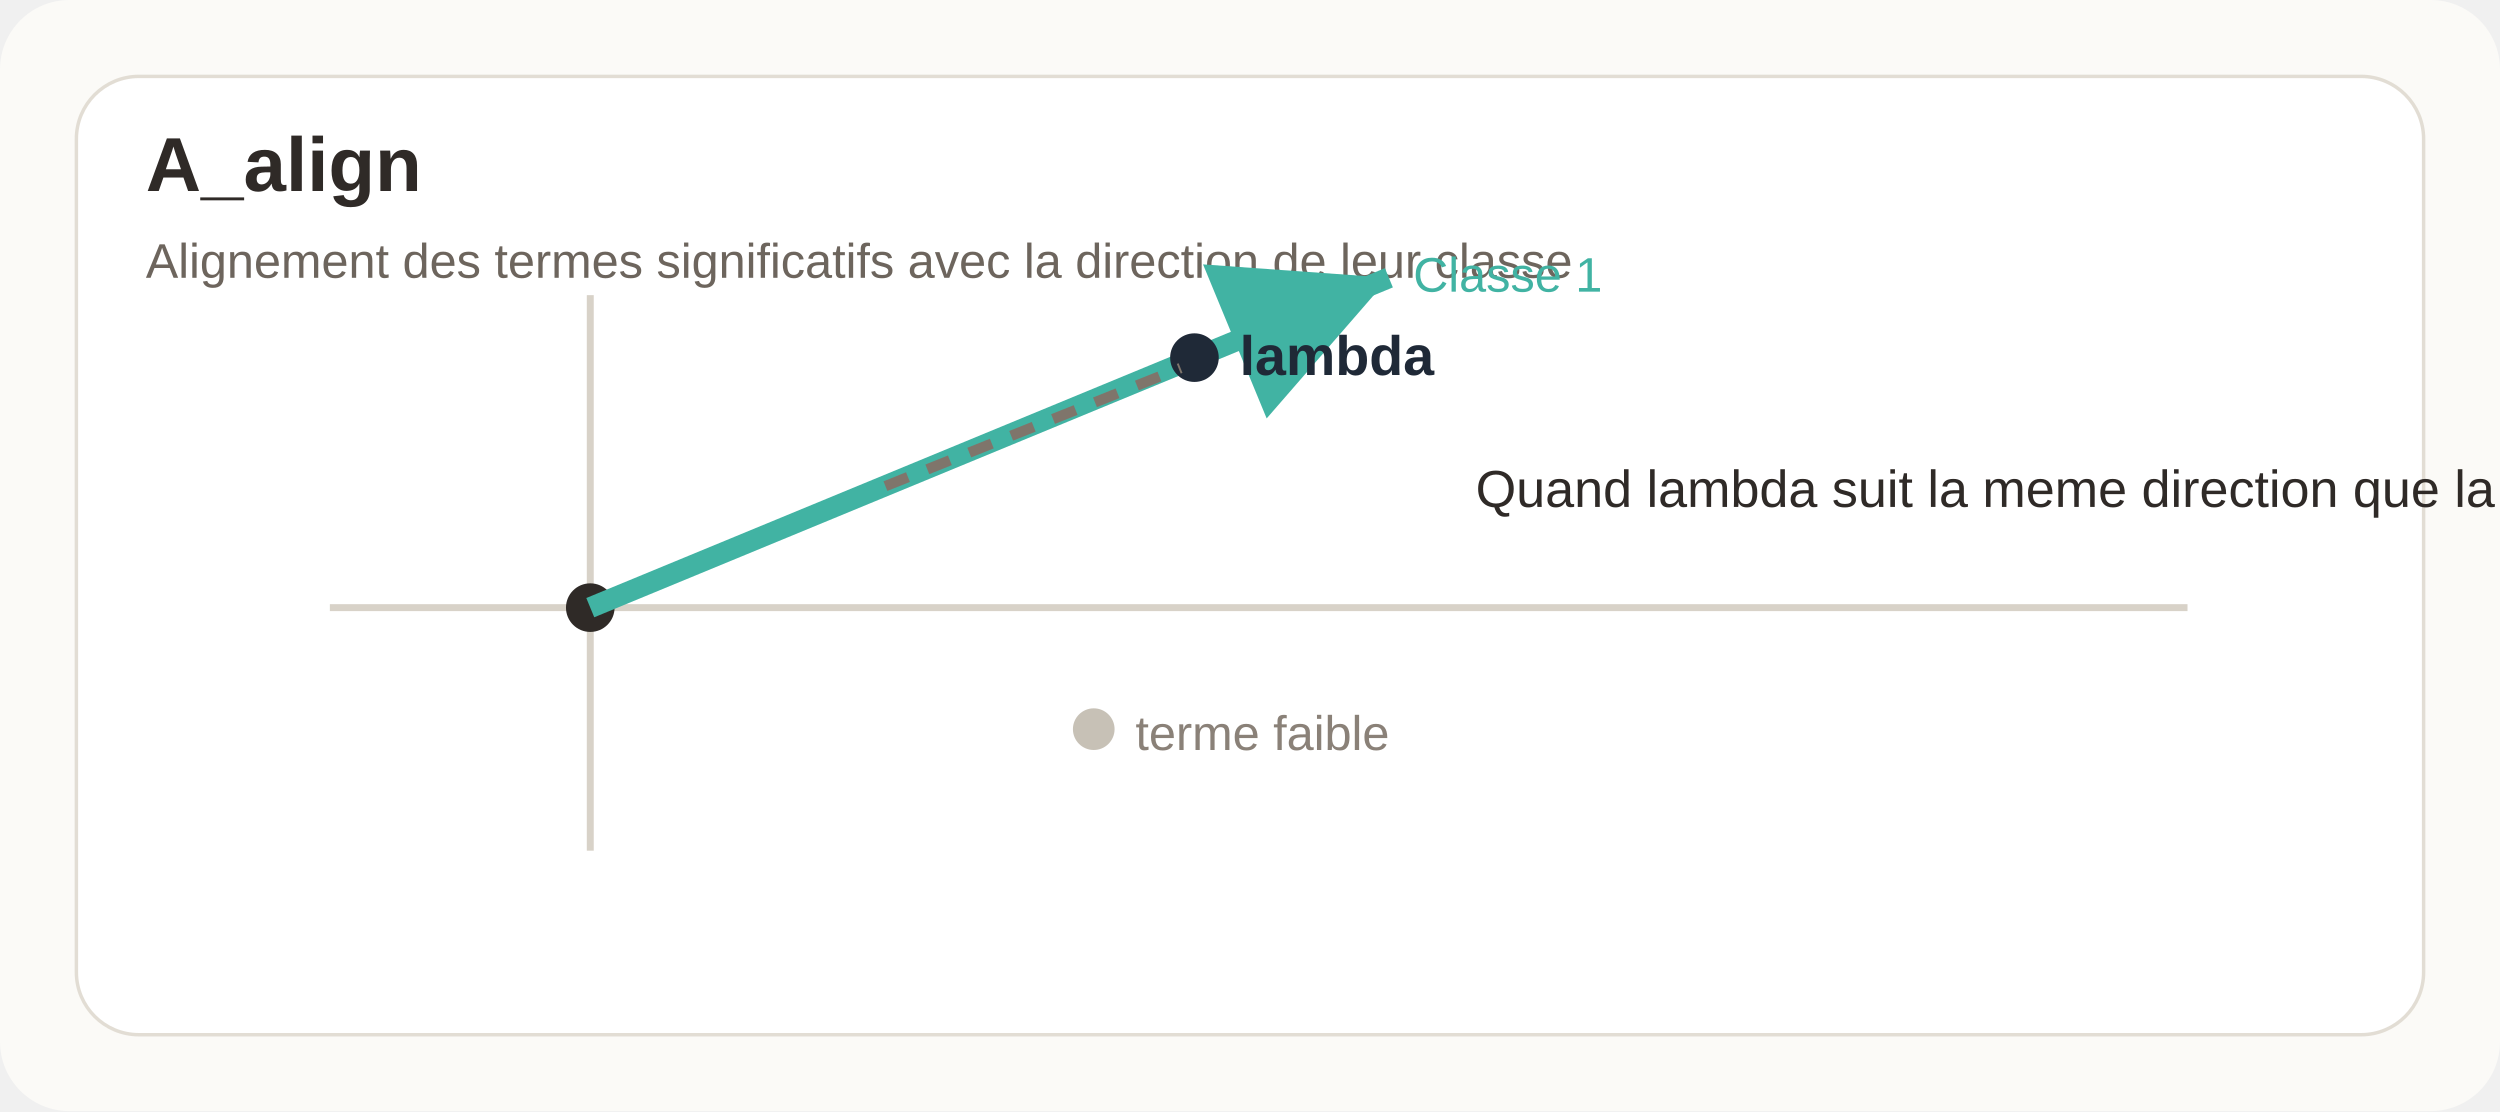
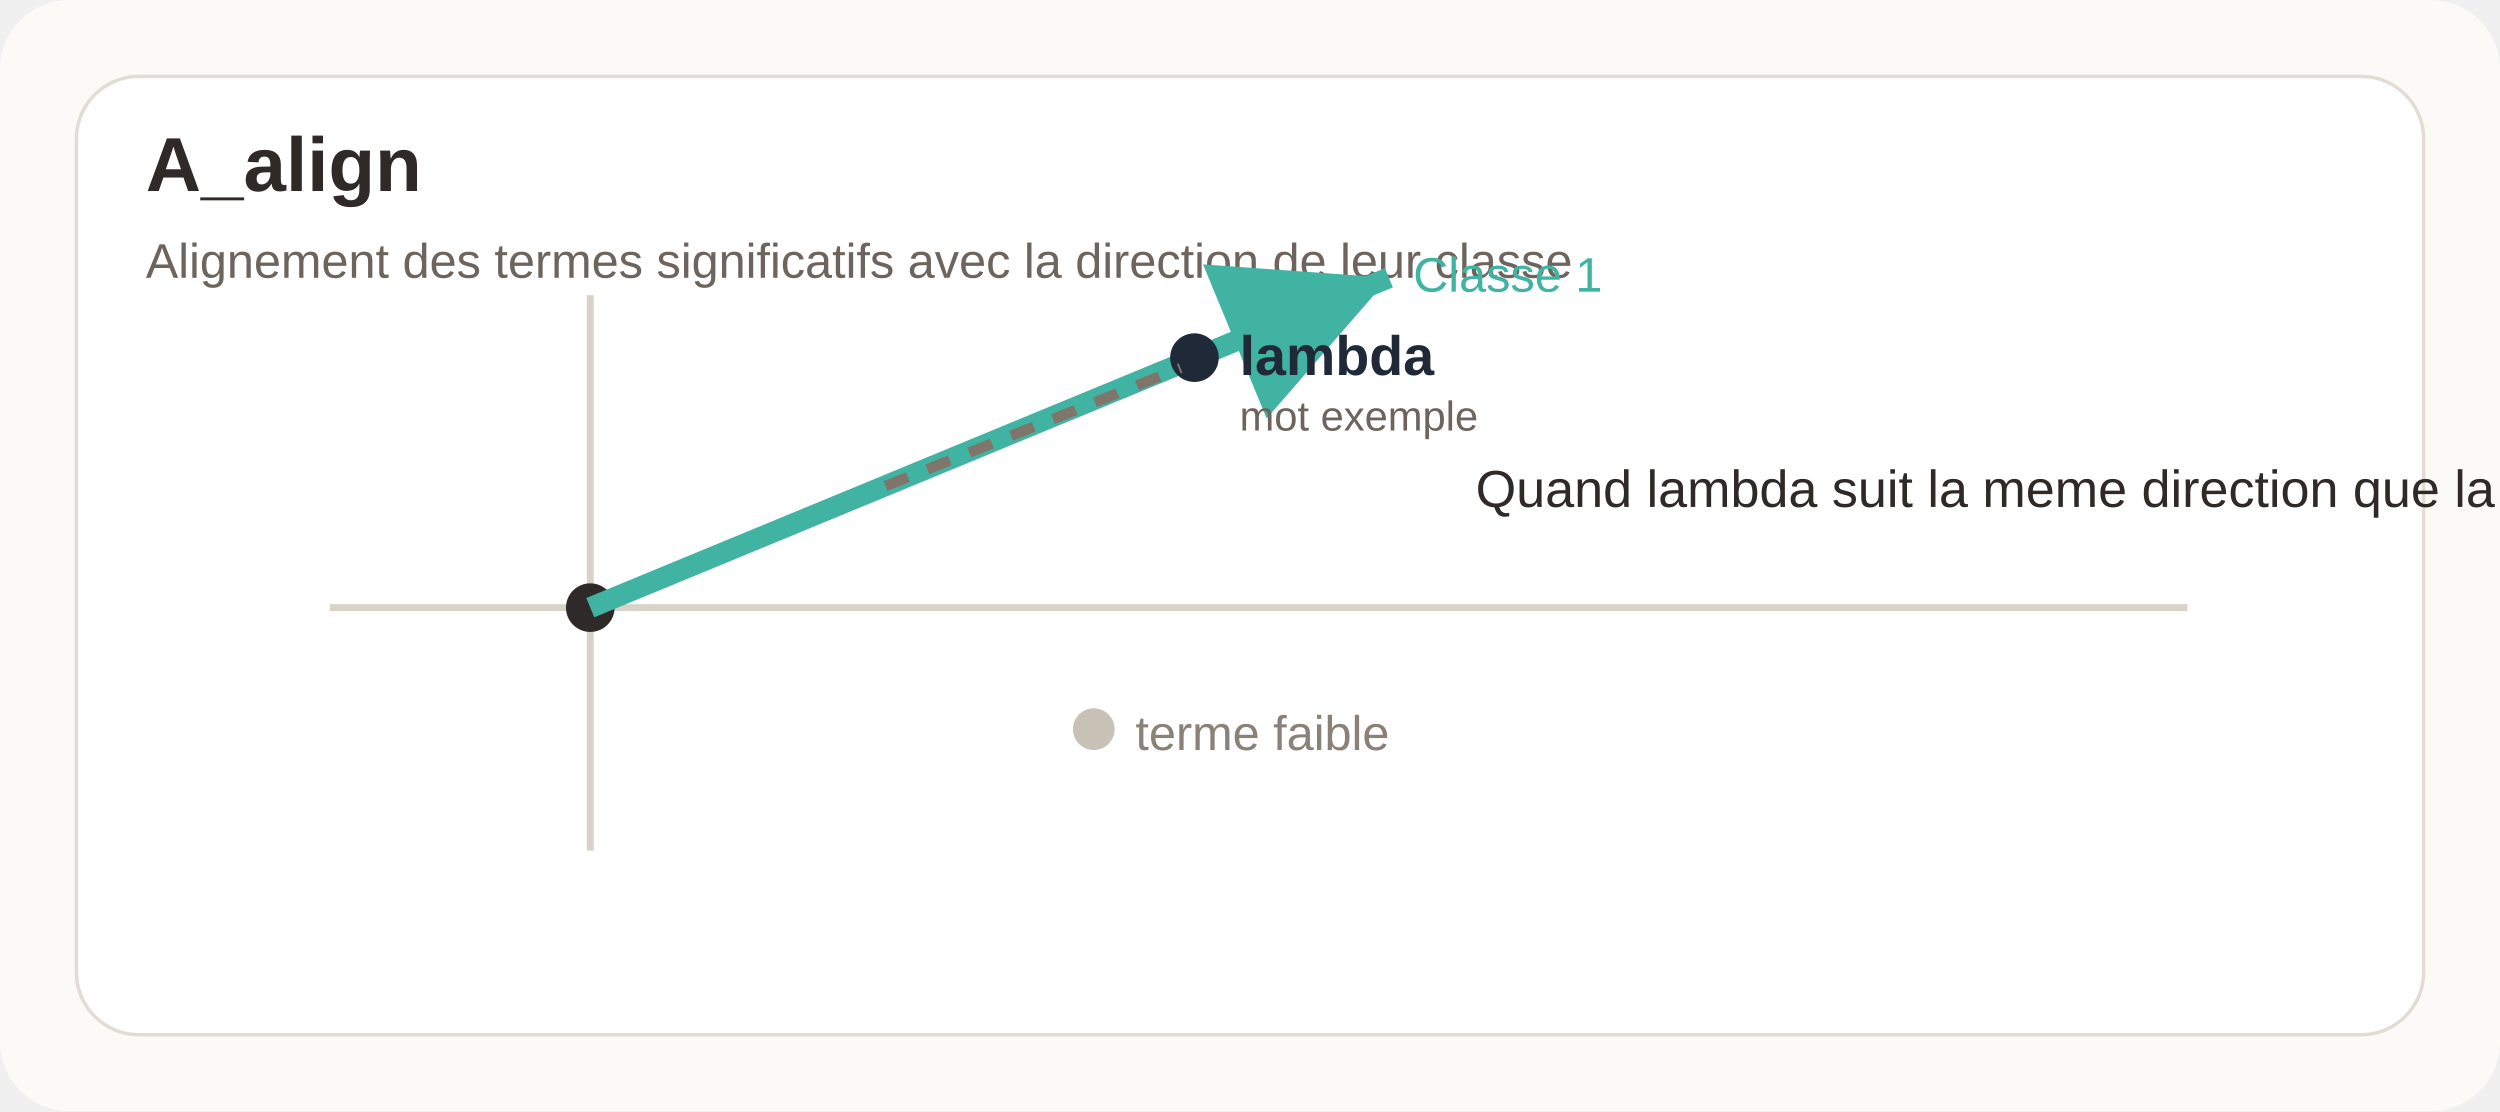
<svg xmlns="http://www.w3.org/2000/svg" width="720" height="320" viewBox="0 0 720 320" role="img" aria-labelledby="title desc">
  <defs>
    <marker id="arrow-align" markerWidth="10" markerHeight="10" refX="8" refY="4" orient="auto">
      <path d="M0,0 L8,4 L0,8 Z" fill="#41b3a3" />
    </marker>
  </defs>
  <rect width="720" height="320" rx="20" fill="#fbfaf7" />
  <rect x="22" y="22" width="676" height="276" rx="18" fill="#ffffff" stroke="#e2ddd4" />
  <text x="42" y="55" font-family="Arial, sans-serif" font-size="22" font-weight="700" fill="#2f2a27">A_align</text>
  <text x="42" y="80" font-family="Arial, sans-serif" font-size="14" fill="#6d655d">Alignement des termes significatifs avec la direction de leur classe</text>
  <line x1="170" y1="245" x2="170" y2="85" stroke="#d8d2c8" stroke-width="2" />
  <line x1="95" y1="175" x2="630" y2="175" stroke="#d8d2c8" stroke-width="2" />
  <circle cx="170" cy="175" r="7" fill="#2f2a27" />
  <line x1="170" y1="175" x2="400" y2="80" stroke="#41b3a3" stroke-width="6" marker-end="url(#arrow-align)" />
  <text x="407" y="84" font-family="Arial, sans-serif" font-size="14" fill="#41b3a3">Classe 1</text>
  <circle cx="344" cy="103" r="7" fill="#1f2937" />
  <text x="357" y="108" font-family="Arial, sans-serif" font-size="16" font-weight="700" fill="#1f2937">lambda</text>
+   <text x="357" y="124" font-family="Arial, sans-serif" font-size="12" fill="#6d655d">mot exemple</text>
  <circle cx="315" cy="210" r="6" fill="#c7c1b6" />
  <text x="327" y="216" font-family="Arial, sans-serif" font-size="14" fill="#8a8178">terme faible</text>
  <path d="M255 140 L340 106" fill="none" stroke="#7f756b" stroke-width="3" stroke-dasharray="7 6" />
  <text x="425" y="146" font-family="Arial, sans-serif" font-size="15" fill="#2f2a27">Quand lambda suit la meme direction que la classe, A_align monte.</text>
</svg>
